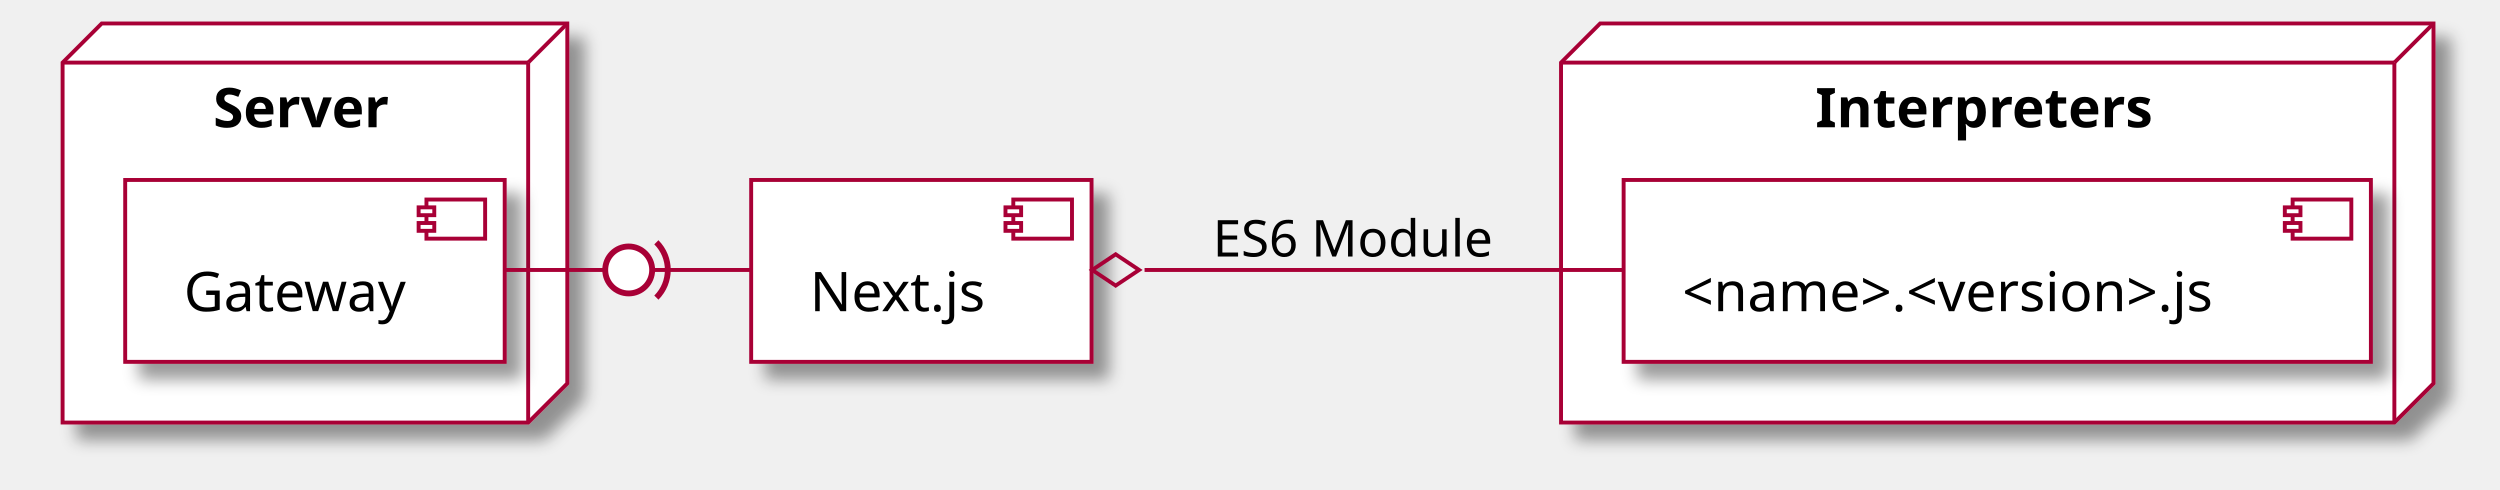
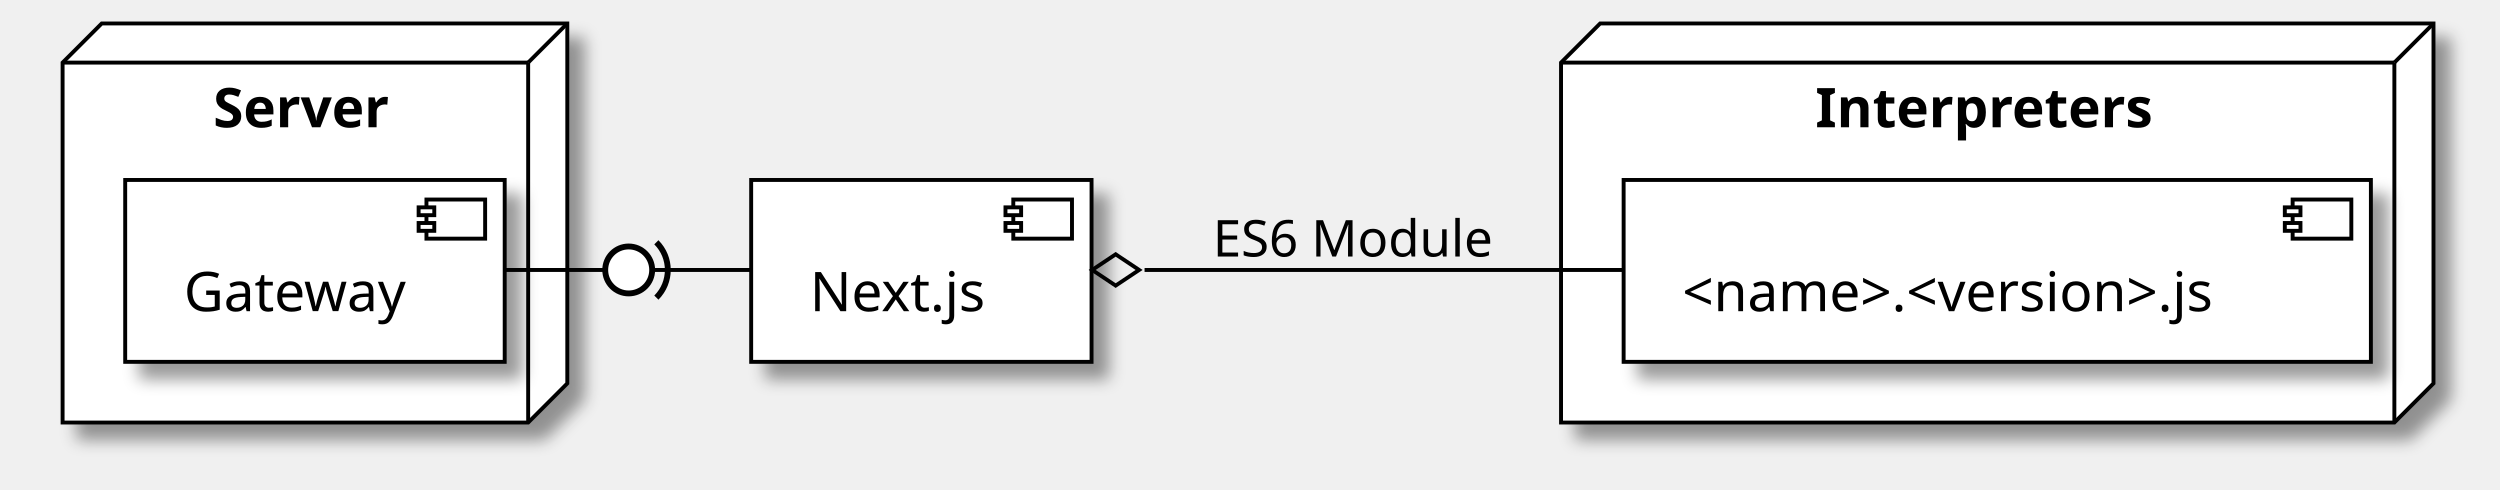
<svg xmlns="http://www.w3.org/2000/svg" contentScriptType="application/ecmascript" contentStyleType="text/css" height="125px" preserveAspectRatio="none" style="width:639px;height:125px;background:#FFFFFF;" version="1.1" viewBox="0 0 639 125" width="639px" zoomAndPan="magnify">
  <defs>
-     <filter height="300%" id="f5sq488d4egsd" width="300%" x="-1" y="-1">
+     <filter height="300%" id="foivj0mph7pb0" width="300%" x="-1" y="-1">
      <feGaussianBlur result="blurOut" stdDeviation="2.0" />
      <feColorMatrix in="blurOut" result="blurOut2" type="matrix" values="0 0 0 0 0 0 0 0 0 0 0 0 0 0 0 0 0 0 .4 0" />
      <feOffset dx="4.0" dy="4.0" in="blurOut2" result="blurOut3" />
      <feBlend in="SourceGraphic" in2="blurOut3" mode="normal" />
    </filter>
  </defs>
  <g>
-     <polygon fill="#FFFFFF" filter="url(#f5sq488d4egsd)" points="16,16,26,6,145,6,145,98,135,108,16,108,16,16" style="stroke:#A80036;stroke-width:1.0;" />
-     <line style="stroke:#A80036;stroke-width:1.0;" x1="135" x2="145" y1="16" y2="6" />
-     <line style="stroke:#A80036;stroke-width:1.0;" x1="16" x2="135" y1="16" y2="16" />
-     <line style="stroke:#A80036;stroke-width:1.0;" x1="135" x2="135" y1="16" y2="108" />
+     <polygon fill="#FFFFFF" filter="url(#foivj0mph7pb0)" points="16,16,26,6,145,6,145,98,135,108,16,108,16,16" style="stroke:#000000;stroke-width:1.0;" />
+     <line style="stroke:#000000;stroke-width:1.0;" x1="135" x2="145" y1="16" y2="6" />
+     <line style="stroke:#000000;stroke-width:1.0;" x1="16" x2="135" y1="16" y2="16" />
+     <line style="stroke:#000000;stroke-width:1.0;" x1="135" x2="135" y1="16" y2="108" />
    <text fill="#000000" font-family="sans-serif" font-size="14" font-weight="bold" lengthAdjust="spacing" textLength="44" x="54.5" y="32.535">Server</text>
-     <polygon fill="#FFFFFF" filter="url(#f5sq488d4egsd)" points="399,16,409,6,622,6,622,98,612,108,399,108,399,16" style="stroke:#A80036;stroke-width:1.0;" />
-     <line style="stroke:#A80036;stroke-width:1.0;" x1="612" x2="622" y1="16" y2="6" />
-     <line style="stroke:#A80036;stroke-width:1.0;" x1="399" x2="612" y1="16" y2="16" />
-     <line style="stroke:#A80036;stroke-width:1.0;" x1="612" x2="612" y1="16" y2="108" />
+     <polygon fill="#FFFFFF" filter="url(#foivj0mph7pb0)" points="399,16,409,6,622,6,622,98,612,108,399,108,399,16" style="stroke:#000000;stroke-width:1.0;" />
+     <line style="stroke:#000000;stroke-width:1.0;" x1="612" x2="622" y1="16" y2="6" />
+     <line style="stroke:#000000;stroke-width:1.0;" x1="399" x2="612" y1="16" y2="16" />
+     <line style="stroke:#000000;stroke-width:1.0;" x1="612" x2="612" y1="16" y2="108" />
    <text fill="#000000" font-family="sans-serif" font-size="14" font-weight="bold" lengthAdjust="spacing" textLength="85" x="464" y="32.535">Interpreters</text>
-     <rect fill="#FFFFFF" filter="url(#f5sq488d4egsd)" height="46.488" style="stroke:#A80036;stroke-width:1.0;" width="97" x="32" y="46" />
-     <rect fill="#FFFFFF" height="10" style="stroke:#A80036;stroke-width:1.0;" width="15" x="109" y="51" />
-     <rect fill="#FFFFFF" height="2" style="stroke:#A80036;stroke-width:1.0;" width="4" x="107" y="53" />
-     <rect fill="#FFFFFF" height="2" style="stroke:#A80036;stroke-width:1.0;" width="4" x="107" y="57" />
+     <rect fill="#FFFFFF" filter="url(#foivj0mph7pb0)" height="46.488" style="stroke:#000000;stroke-width:1.0;" width="97" x="32" y="46" />
+     <rect fill="#FFFFFF" height="10" style="stroke:#000000;stroke-width:1.0;" width="15" x="109" y="51" />
+     <rect fill="#FFFFFF" height="2" style="stroke:#000000;stroke-width:1.0;" width="4" x="107" y="53" />
+     <rect fill="#FFFFFF" height="2" style="stroke:#000000;stroke-width:1.0;" width="4" x="107" y="57" />
    <text fill="#000000" font-family="sans-serif" font-size="14" lengthAdjust="spacing" textLength="57" x="47" y="79.535">Gateway</text>
-     <rect fill="#FFFFFF" filter="url(#f5sq488d4egsd)" height="46.488" style="stroke:#A80036;stroke-width:1.0;" width="191" x="415" y="46" />
-     <rect fill="#FFFFFF" height="10" style="stroke:#A80036;stroke-width:1.0;" width="15" x="586" y="51" />
-     <rect fill="#FFFFFF" height="2" style="stroke:#A80036;stroke-width:1.0;" width="4" x="584" y="53" />
-     <rect fill="#FFFFFF" height="2" style="stroke:#A80036;stroke-width:1.0;" width="4" x="584" y="57" />
+     <rect fill="#FFFFFF" filter="url(#foivj0mph7pb0)" height="46.488" style="stroke:#000000;stroke-width:1.0;" width="191" x="415" y="46" />
+     <rect fill="#FFFFFF" height="10" style="stroke:#000000;stroke-width:1.0;" width="15" x="586" y="51" />
+     <rect fill="#FFFFFF" height="2" style="stroke:#000000;stroke-width:1.0;" width="4" x="584" y="53" />
+     <rect fill="#FFFFFF" height="2" style="stroke:#000000;stroke-width:1.0;" width="4" x="584" y="57" />
    <text fill="#000000" font-family="sans-serif" font-size="14" lengthAdjust="spacing" textLength="151" x="430" y="79.535">&lt;name&gt;.&lt;version&gt;.js</text>
-     <rect fill="#FFFFFF" filter="url(#f5sq488d4egsd)" height="46.488" style="stroke:#A80036;stroke-width:1.0;" width="87" x="192" y="46" />
-     <rect fill="#FFFFFF" height="10" style="stroke:#A80036;stroke-width:1.0;" width="15" x="259" y="51" />
-     <rect fill="#FFFFFF" height="2" style="stroke:#A80036;stroke-width:1.0;" width="4" x="257" y="53" />
-     <rect fill="#FFFFFF" height="2" style="stroke:#A80036;stroke-width:1.0;" width="4" x="257" y="57" />
+     <rect fill="#FFFFFF" filter="url(#foivj0mph7pb0)" height="46.488" style="stroke:#000000;stroke-width:1.0;" width="87" x="192" y="46" />
+     <rect fill="#FFFFFF" height="10" style="stroke:#000000;stroke-width:1.0;" width="15" x="259" y="51" />
+     <rect fill="#FFFFFF" height="2" style="stroke:#000000;stroke-width:1.0;" width="4" x="257" y="53" />
+     <rect fill="#FFFFFF" height="2" style="stroke:#000000;stroke-width:1.0;" width="4" x="257" y="57" />
    <text fill="#000000" font-family="sans-serif" font-size="14" lengthAdjust="spacing" textLength="47" x="207" y="79.535">Next.js</text>
-     <path d="M129.07,69 C149.16,69 172.37,69 191.89,69 " fill="none" id="BE-FE" style="stroke:#A80036;stroke-width:1.0;" />
-     <path d="M167.765,76.071 A10,10 0 0 0 167.765 61.929" fill="none" style="stroke:#A80036;stroke-width:1.5;" />
-     <ellipse cx="160.694" cy="69" fill="#FFFFFF" rx="6" ry="6" style="stroke:#A80036;stroke-width:1.5;" />
-     <path d="M292.55,69 C327.77,69 374.09,69 414.88,69 " fill="none" id="FE-backto-interpret" style="stroke:#A80036;stroke-width:1.0;" />
-     <polygon fill="none" points="279.16,69,285.16,73,291.16,69,285.16,65,279.16,69" style="stroke:#A80036;stroke-width:1.0;" />
+     <path d="M129.07,69 C149.16,69 172.37,69 191.89,69 " fill="none" id="BE-FE" style="stroke:#000000;stroke-width:1.0;" />
+     <path d="M167.765,76.071 A10,10 0 0 0 167.765 61.929" fill="none" style="stroke:#000000;stroke-width:1.5;" />
+     <ellipse cx="160.694" cy="69" fill="#FFFFFF" rx="6" ry="6" style="stroke:#000000;stroke-width:1.5;" />
+     <path d="M292.55,69 C327.77,69 374.09,69 414.88,69 " fill="none" id="FE-backto-interpret" style="stroke:#000000;stroke-width:1.0;" />
+     <polygon fill="none" points="279.16,69,285.16,73,291.16,69,285.16,65,279.16,69" style="stroke:#000000;stroke-width:1.0;" />
    <text fill="#000000" font-family="sans-serif" font-size="13" lengthAdjust="spacing" textLength="72" x="310" y="65.568">ES6 Module</text>
  </g>
</svg>
